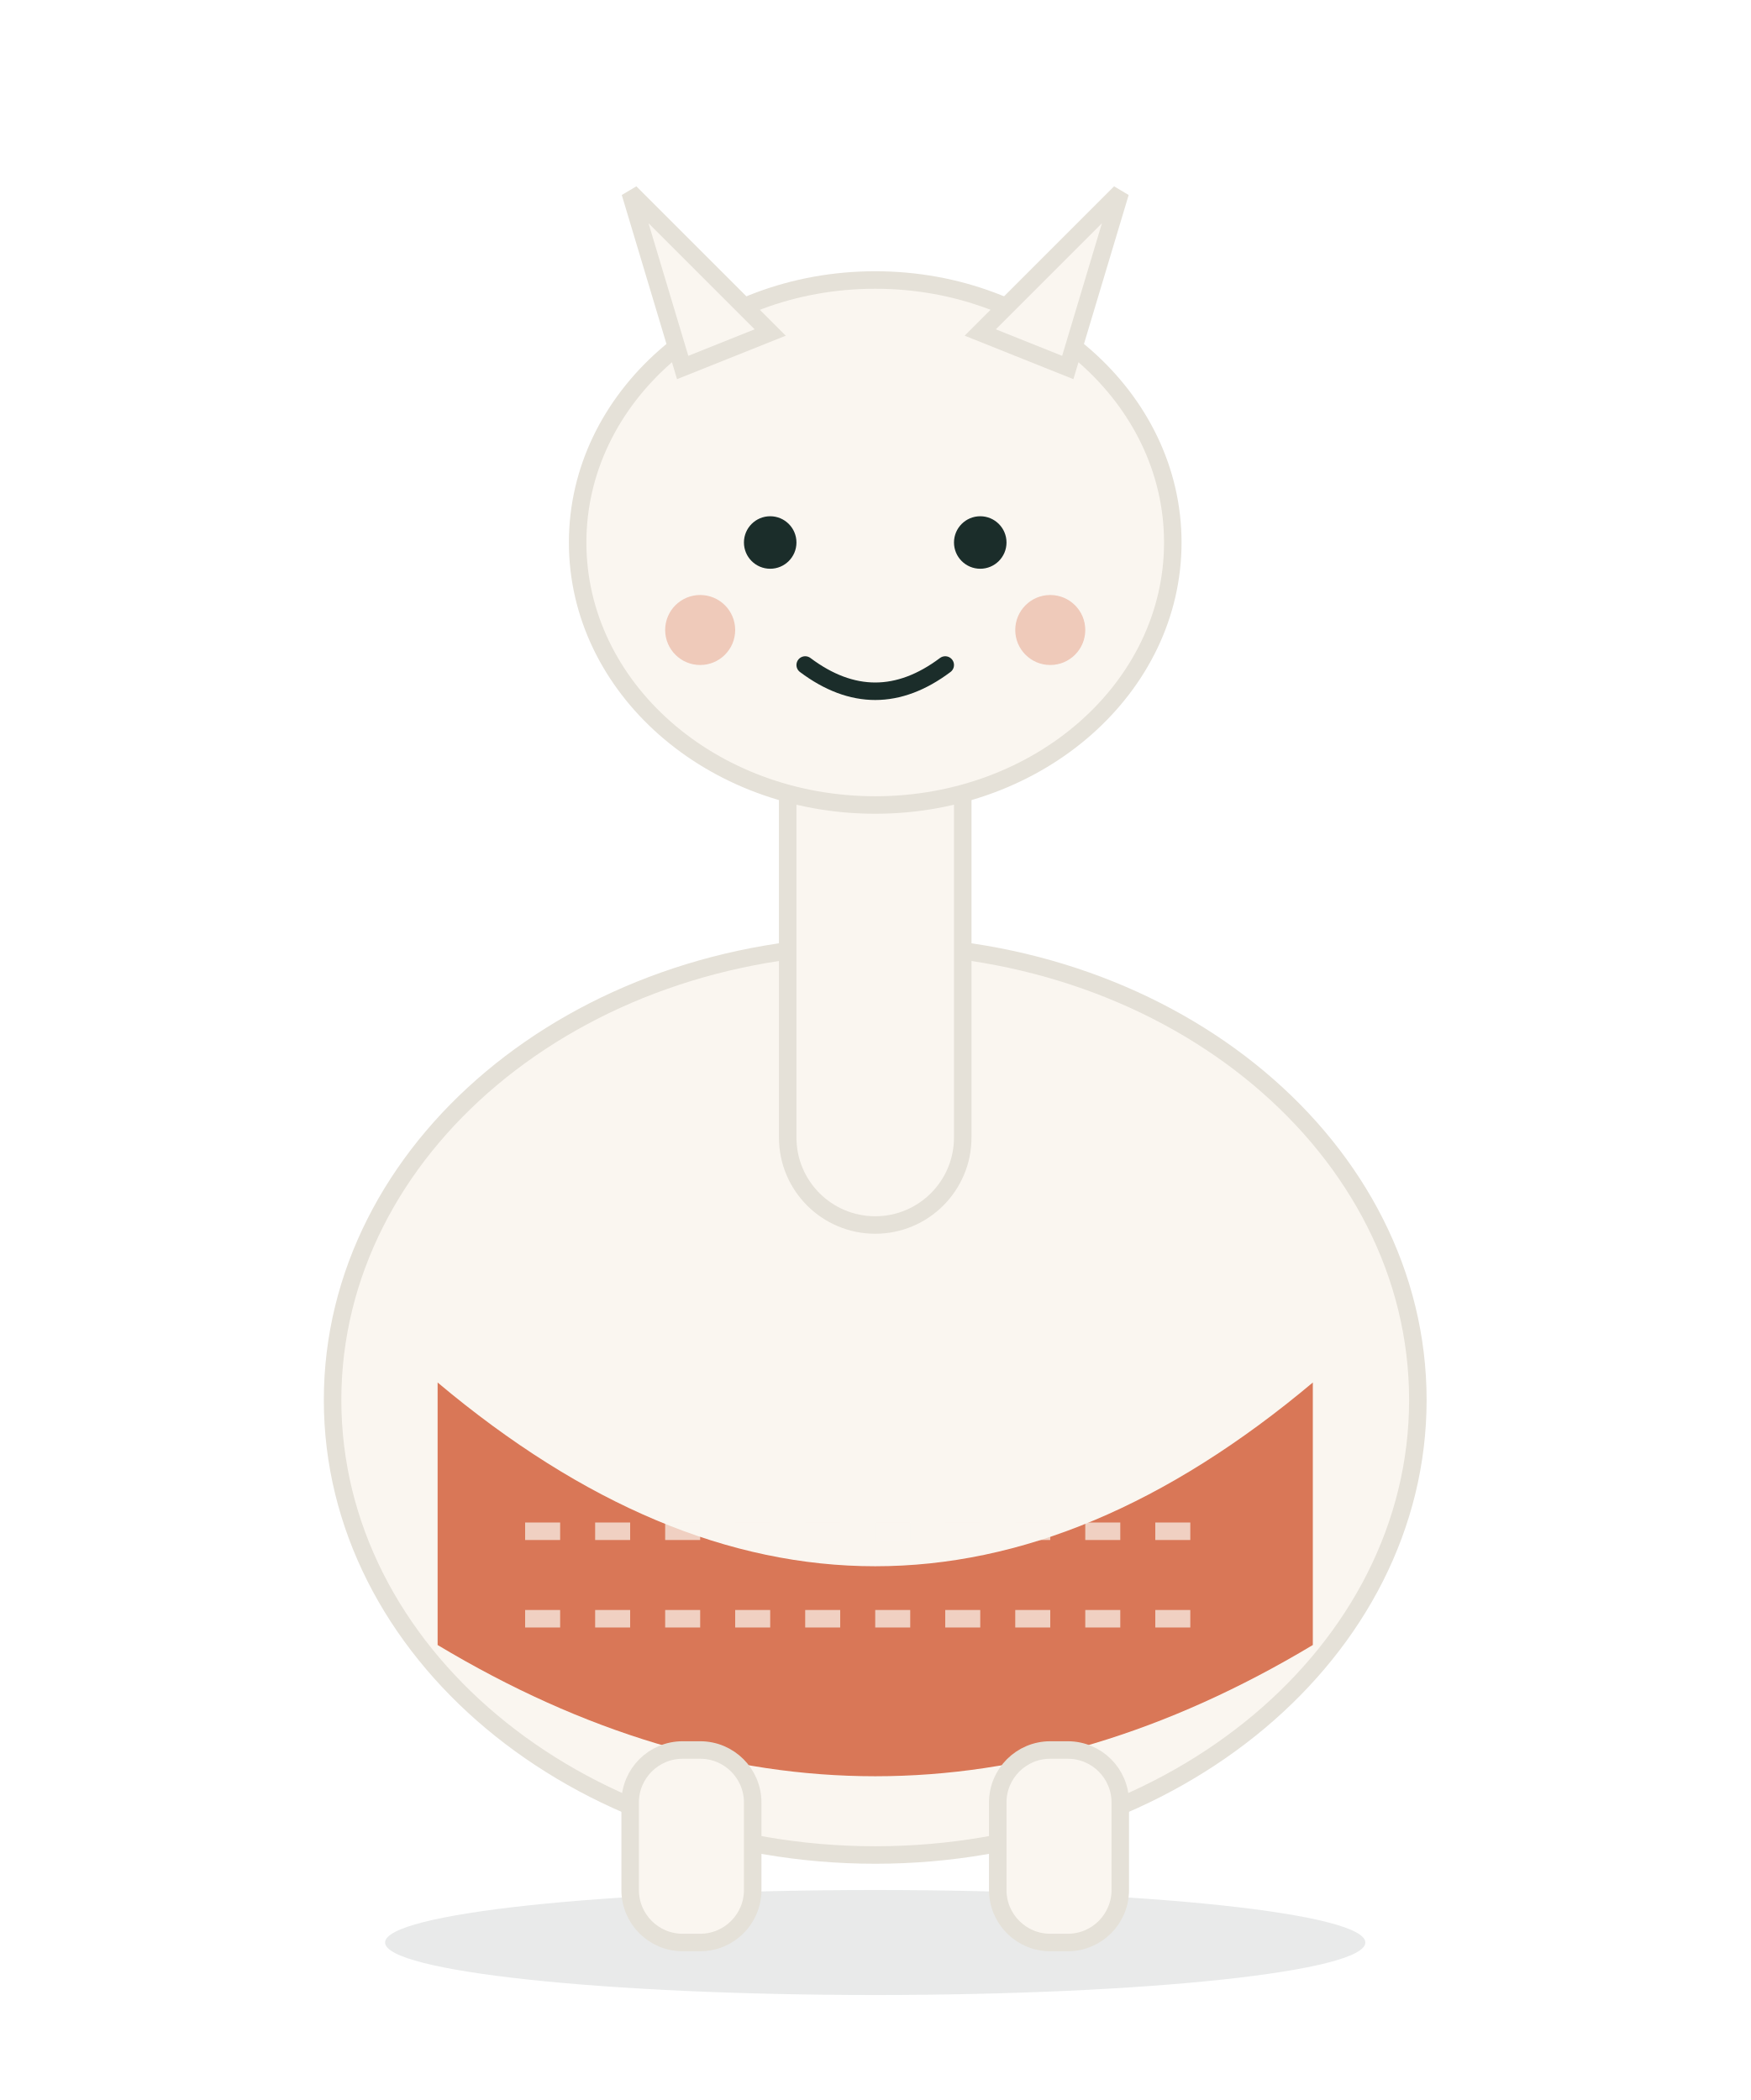
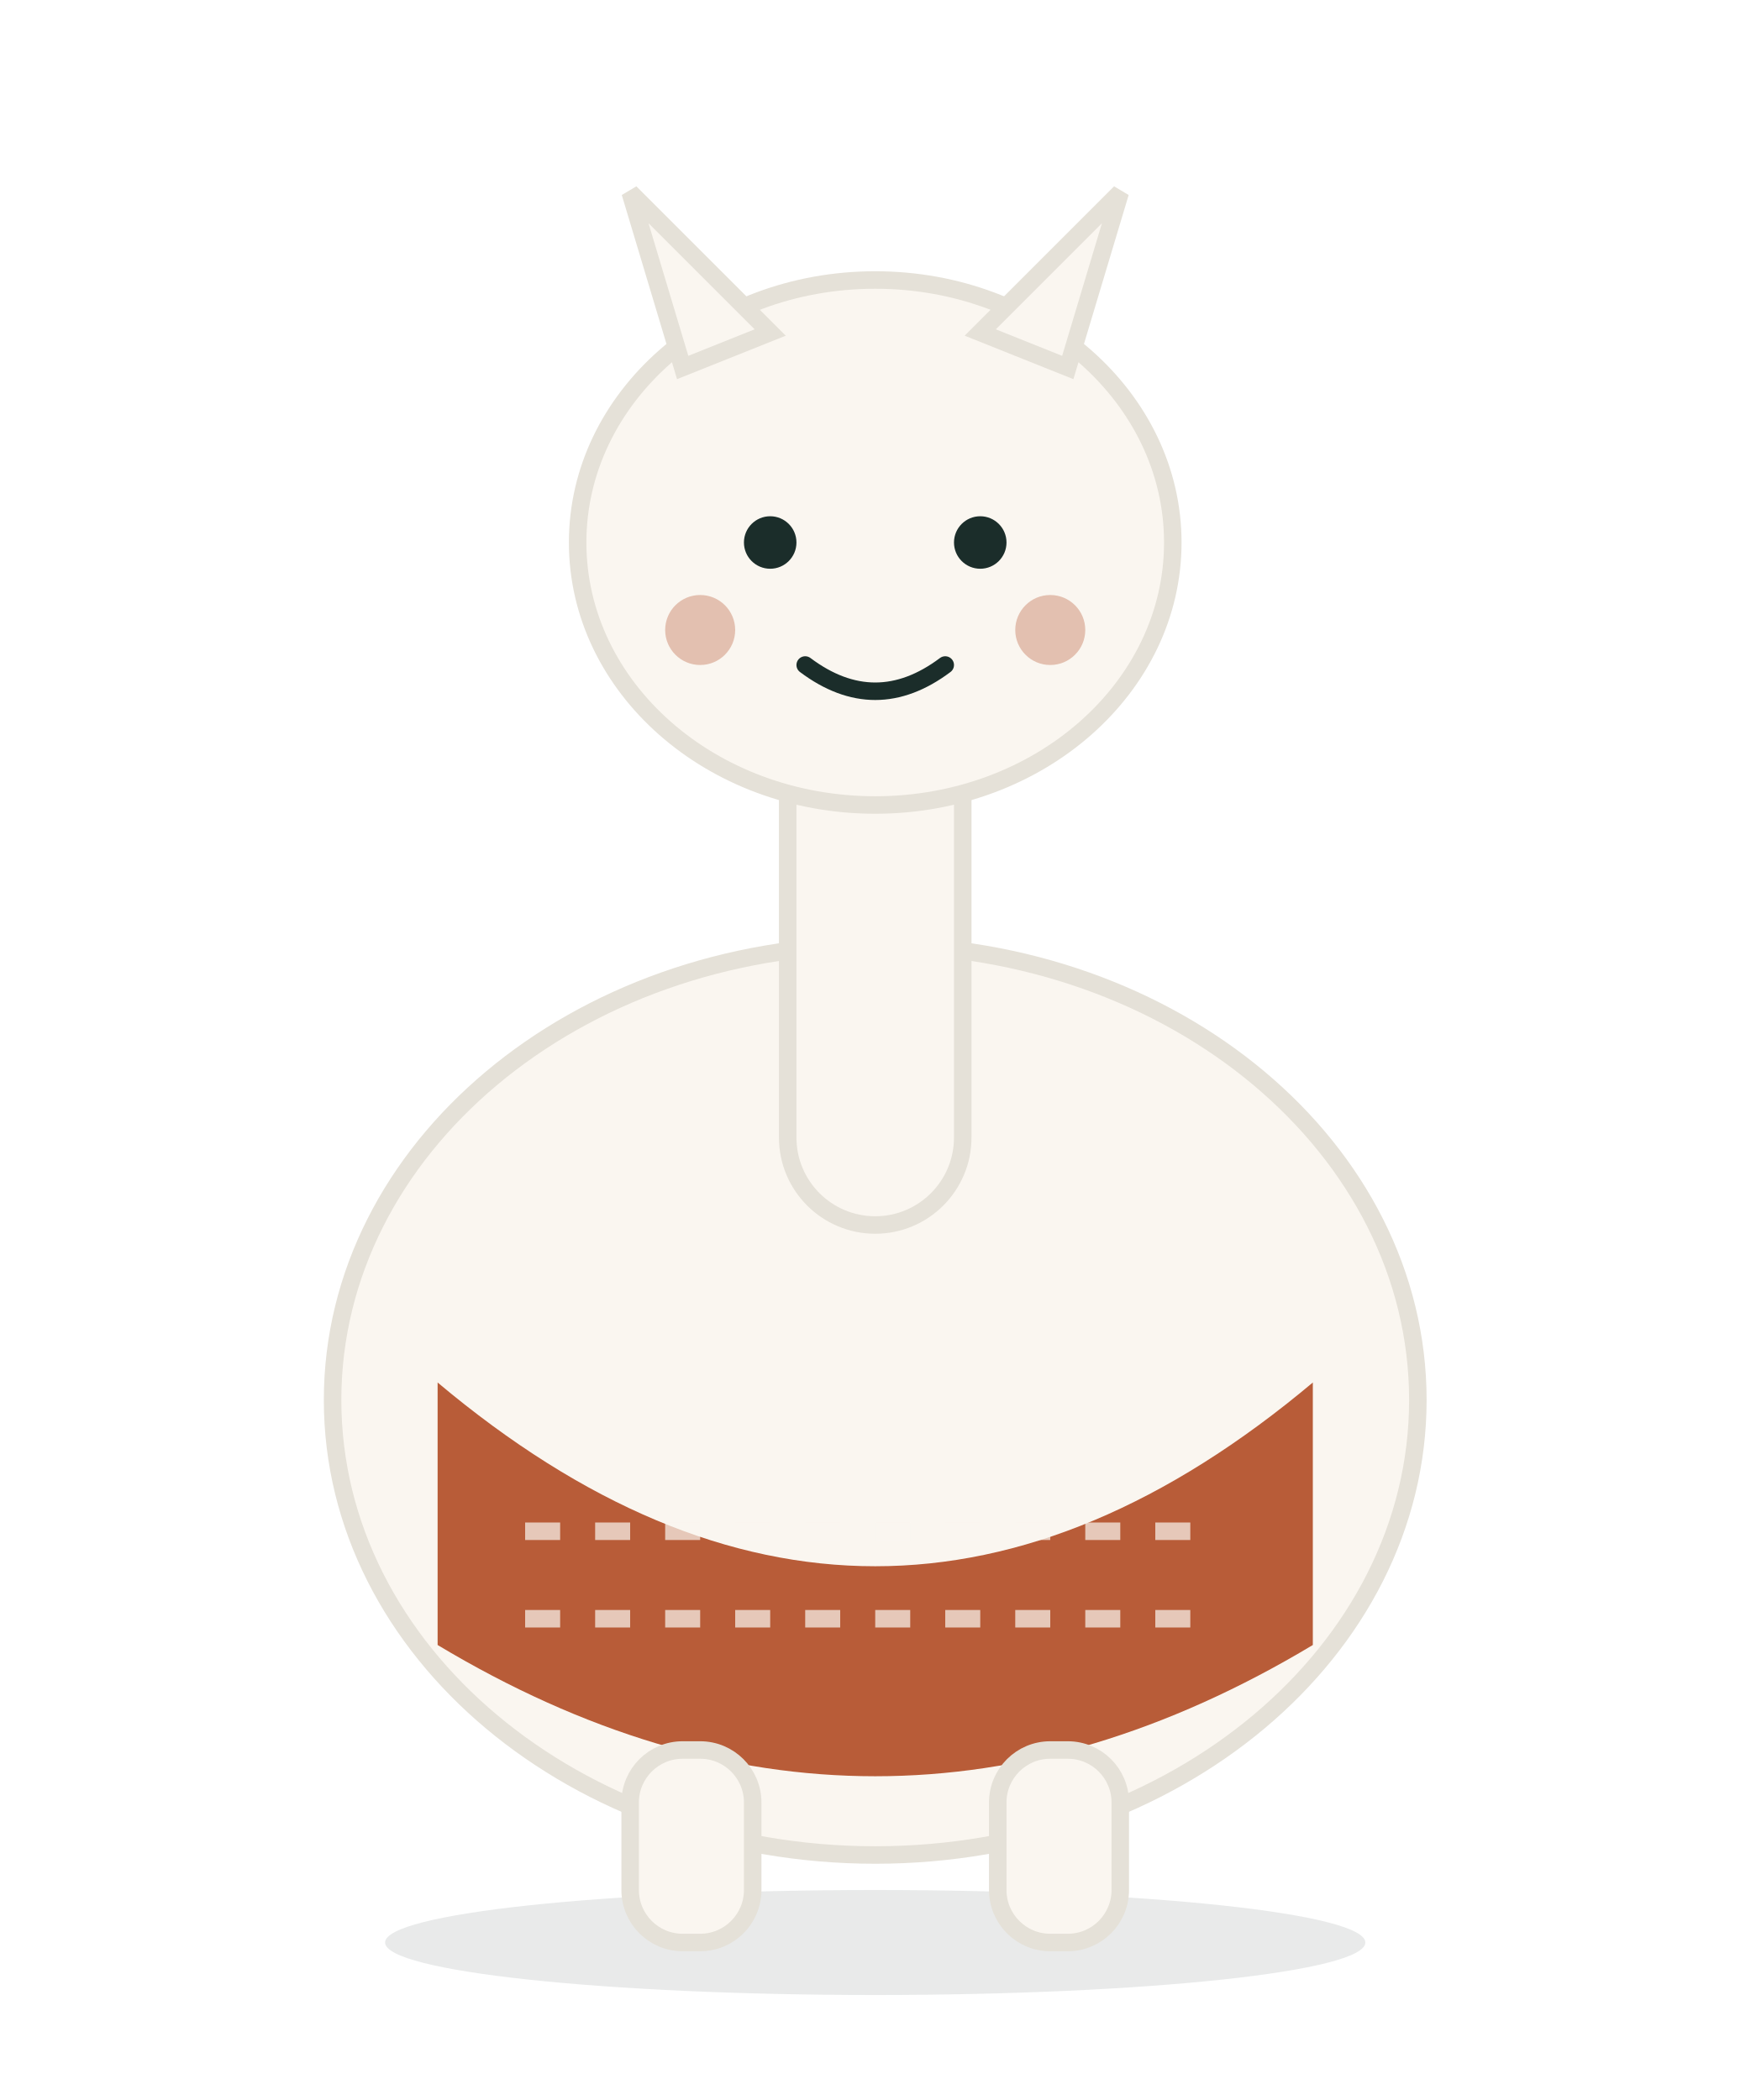
<svg xmlns="http://www.w3.org/2000/svg" viewBox="0 0 200 240" width="200" height="240" aria-label="Yapi (placeholder)">
  <ellipse cx="100" cy="222" rx="56" ry="6" fill="#1B2D2A" opacity="0.10" />
  <ellipse cx="100" cy="160" rx="62" ry="52" fill="#FAF6F0" stroke="#E5E1D8" stroke-width="2" />
-   <path d="M 50 158 Q 100 200 150 158 L 150 188 Q 100 218 50 188 Z" fill="#D97757" />
+   <path d="M 50 158 Q 100 200 150 158 L 150 188 Q 100 218 50 188 Z" fill="#B85C38" />
  <path d="M 60 175 h 80 M 60 185 h 80" stroke="#FAF6F0" stroke-width="2" stroke-dasharray="4 4" opacity="0.7" />
  <rect x="72" y="200" width="14" height="22" rx="6" fill="#FAF6F0" stroke="#E5E1D8" stroke-width="2" />
  <rect x="114" y="200" width="14" height="22" rx="6" fill="#FAF6F0" stroke="#E5E1D8" stroke-width="2" />
  <rect x="90" y="80" width="20" height="60" rx="10" fill="#FAF6F0" stroke="#E5E1D8" stroke-width="2" />
  <ellipse cx="100" cy="62" rx="34" ry="30" fill="#FAF6F0" stroke="#E5E1D8" stroke-width="2" />
  <path d="M 78 42 L 72 22 L 88 38 Z" fill="#FAF6F0" stroke="#E5E1D8" stroke-width="2" />
  <path d="M 122 42 L 128 22 L 112 38 Z" fill="#FAF6F0" stroke="#E5E1D8" stroke-width="2" />
  <circle cx="88" cy="62" r="3" fill="#1B2D2A" />
  <circle cx="112" cy="62" r="3" fill="#1B2D2A" />
-   <circle cx="80" cy="72" r="4" fill="#D97757" opacity="0.35" />
-   <circle cx="120" cy="72" r="4" fill="#D97757" opacity="0.35" />
+   <circle cx="80" cy="72" r="4" fill="#B85C38" opacity="0.35" />
+   <circle cx="120" cy="72" r="4" fill="#B85C38" opacity="0.35" />
  <path d="M 92 76 Q 100 82 108 76" stroke="#1B2D2A" stroke-width="2" stroke-linecap="round" fill="none" />
</svg>
